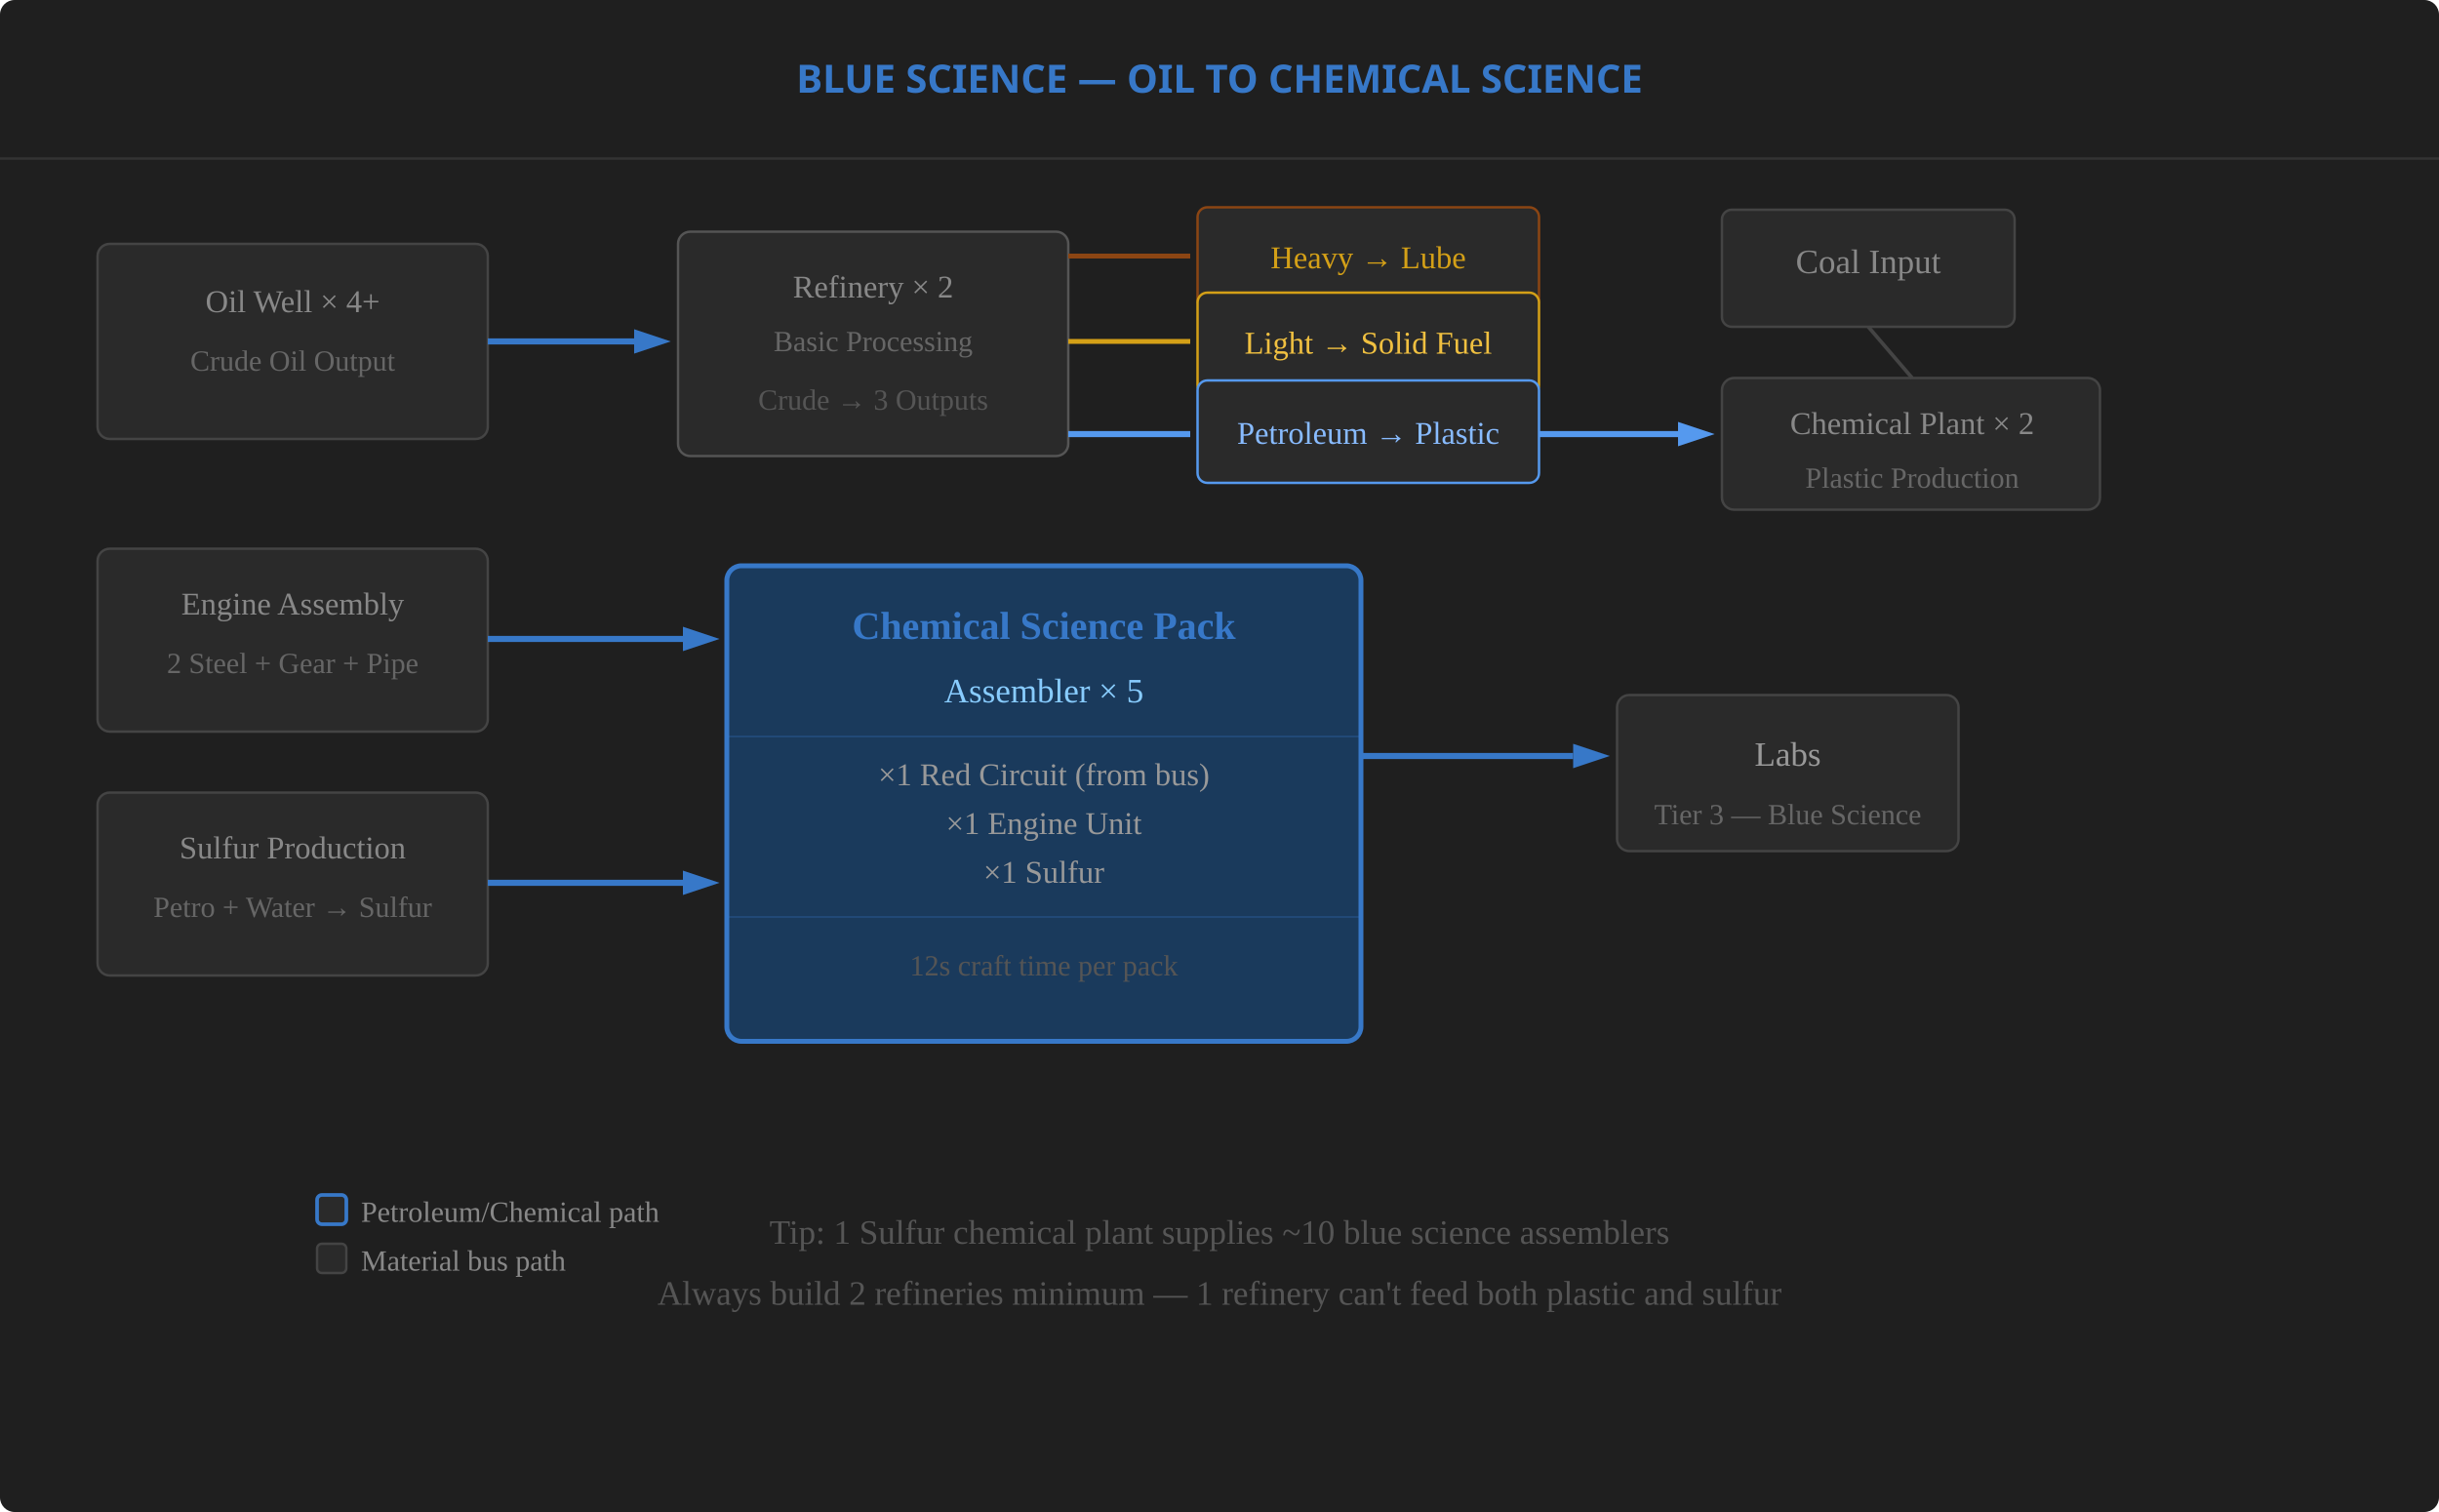
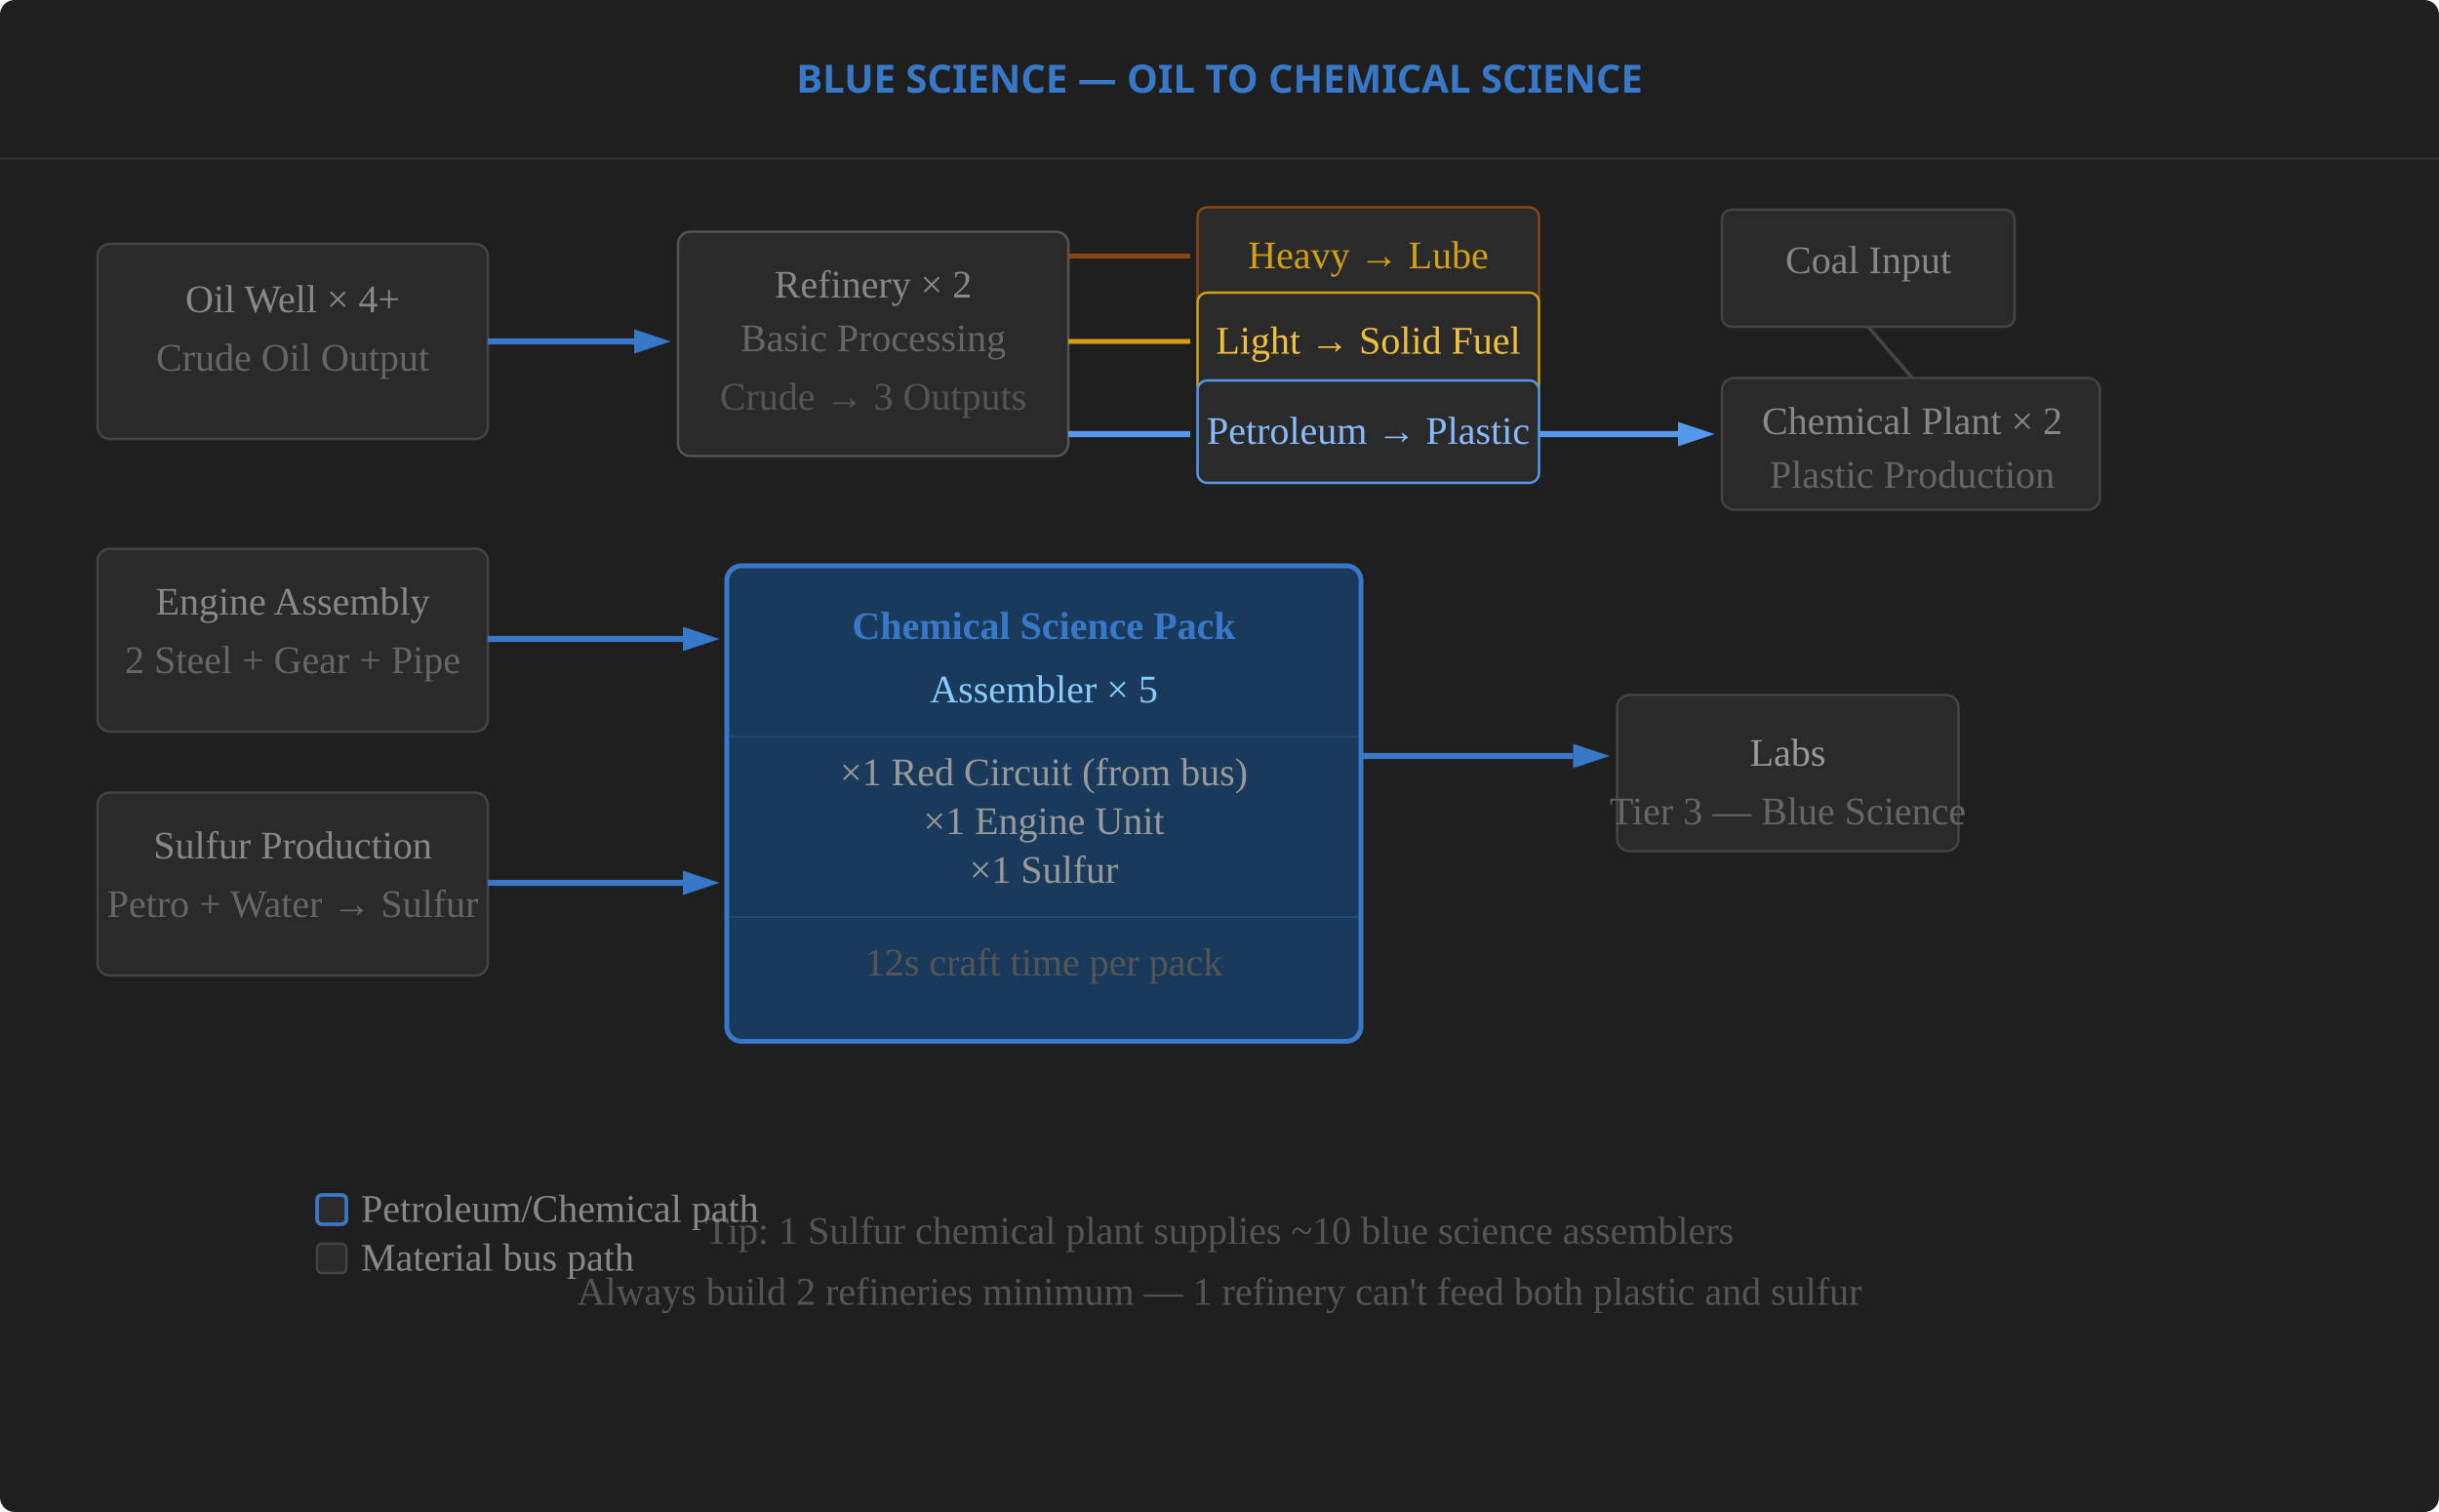
<svg xmlns="http://www.w3.org/2000/svg" viewBox="0 0 1000 620" width="1000" height="620">
  <defs>
    <filter id="g">
      <feGaussianBlur stdDeviation="2" result="b" />
      <feMerge>
        <feMergeNode in="b" />
        <feMergeNode in="SourceGraphic" />
      </feMerge>
    </filter>
  </defs>
  <rect width="1000" height="620" fill="#1f1f1f" rx="6" />
  <line x1="0" y1="65" x2="1000" y2="65" stroke="#333" />
  <text x="500" y="38" text-anchor="middle" font-family="sans-serif" font-size="16" font-weight="900" fill="#3778c8">BLUE SCIENCE — OIL TO CHEMICAL SCIENCE</text>
  <rect x="40" y="100" width="160" height="80" rx="5" fill="#2a2a2a" stroke="#444" />
-   <text x="120" y="128" text-anchor="middle" font-size="13" fill="#888">Oil Well × 4+</text>
-   <text x="120" y="152" text-anchor="middle" font-size="12" fill="#666">Crude Oil Output</text>
+   <text x="120" y="128" text-anchor="middle" font-size="16" fill="#888">Oil Well × 4+</text>
+   <text x="120" y="152" text-anchor="middle" font-size="16" fill="#666">Crude Oil Output</text>
  <line x1="200" y1="140" x2="260" y2="140" stroke="#3778c8" stroke-width="2.5" />
  <polygon points="260,135 275,140 260,145" fill="#3778c8" />
  <rect x="278" y="95" width="160" height="92" rx="5" fill="#2a2a2a" stroke="#555" />
-   <text x="358" y="122" text-anchor="middle" font-size="13" fill="#888">Refinery × 2</text>
-   <text x="358" y="144" text-anchor="middle" font-size="12" fill="#666">Basic Processing</text>
-   <text x="358" y="168" text-anchor="middle" font-size="12" fill="#555">Crude → 3 Outputs</text>
+   <text x="358" y="122" text-anchor="middle" font-size="16" fill="#888">Refinery × 2</text>
+   <text x="358" y="144" text-anchor="middle" font-size="16" fill="#666">Basic Processing</text>
+   <text x="358" y="168" text-anchor="middle" font-size="16" fill="#555">Crude → 3 Outputs</text>
  <line x1="438" y1="105" x2="488" y2="105" stroke="#8b4513" stroke-width="2" />
  <rect x="491" y="85" width="140" height="42" rx="4" fill="#2a2a2a" stroke="#8b4513" />
-   <text x="561" y="110" text-anchor="middle" font-size="13" fill="#d4a017">Heavy → Lube</text>
+   <text x="561" y="110" text-anchor="middle" font-size="16" fill="#d4a017">Heavy → Lube</text>
  <line x1="438" y1="140" x2="488" y2="140" stroke="#d4a017" stroke-width="2" />
  <rect x="491" y="120" width="140" height="42" rx="4" fill="#2a2a2a" stroke="#d4a017" />
-   <text x="561" y="145" text-anchor="middle" font-size="13" fill="#f0c040">Light → Solid Fuel</text>
+   <text x="561" y="145" text-anchor="middle" font-size="16" fill="#f0c040">Light → Solid Fuel</text>
  <line x1="438" y1="178" x2="488" y2="178" stroke="#5599ee" stroke-width="2.5" />
  <rect x="491" y="156" width="140" height="42" rx="4" fill="#2a2a2a" stroke="#5599ee" />
-   <text x="561" y="182" text-anchor="middle" font-size="13" fill="#88bbff">Petroleum → Plastic</text>
+   <text x="561" y="182" text-anchor="middle" font-size="16" fill="#88bbff">Petroleum → Plastic</text>
  <line x1="631" y1="178" x2="688" y2="178" stroke="#5599ee" stroke-width="2.5" />
  <polygon points="688,173 703,178 688,183" fill="#5599ee" />
  <rect x="706" y="155" width="155" height="54" rx="5" fill="#2a2a2a" stroke="#444" />
-   <text x="784" y="178" text-anchor="middle" font-size="13" fill="#888">Chemical Plant × 2</text>
-   <text x="784" y="200" text-anchor="middle" font-size="12" fill="#666">Plastic Production</text>
+   <text x="784" y="178" text-anchor="middle" font-size="16" fill="#888">Chemical Plant × 2</text>
+   <text x="784" y="200" text-anchor="middle" font-size="16" fill="#666">Plastic Production</text>
  <rect x="706" y="86" width="120" height="48" rx="4" fill="#2a2a2a" stroke="#444" />
-   <text x="766" y="112" text-anchor="middle" font-size="14" fill="#888">Coal Input</text>
+   <text x="766" y="112" text-anchor="middle" font-size="16" fill="#888">Coal Input</text>
  <line x1="766" y1="134" x2="784" y2="155" stroke="#444" stroke-width="1.5" />
  <rect x="40" y="225" width="160" height="75" rx="5" fill="#2a2a2a" stroke="#444" />
-   <text x="120" y="252" text-anchor="middle" font-size="13" fill="#888">Engine Assembly</text>
-   <text x="120" y="276" text-anchor="middle" font-size="12" fill="#666">2 Steel + Gear + Pipe</text>
+   <text x="120" y="252" text-anchor="middle" font-size="16" fill="#888">Engine Assembly</text>
+   <text x="120" y="276" text-anchor="middle" font-size="16" fill="#666">2 Steel + Gear + Pipe</text>
  <line x1="200" y1="262" x2="280" y2="262" stroke="#3778c8" stroke-width="2.5" />
  <polygon points="280,257 295,262 280,267" fill="#3778c8" />
  <rect x="40" y="325" width="160" height="75" rx="5" fill="#2a2a2a" stroke="#444" />
-   <text x="120" y="352" text-anchor="middle" font-size="13" fill="#888">Sulfur Production</text>
-   <text x="120" y="376" text-anchor="middle" font-size="12" fill="#666">Petro + Water → Sulfur</text>
+   <text x="120" y="352" text-anchor="middle" font-size="16" fill="#888">Sulfur Production</text>
+   <text x="120" y="376" text-anchor="middle" font-size="16" fill="#666">Petro + Water → Sulfur</text>
  <line x1="200" y1="362" x2="280" y2="362" stroke="#3778c8" stroke-width="2.5" />
  <polygon points="280,357 295,362 280,367" fill="#3778c8" />
  <rect x="298" y="232" width="260" height="195" rx="6" fill="#1a3a5c" stroke="#3778c8" stroke-width="2" />
  <text x="428" y="262" text-anchor="middle" font-size="16" fill="#3778c8" font-weight="700">Chemical Science Pack</text>
-   <text x="428" y="288" text-anchor="middle" font-size="14" fill="#88ccff">Assembler × 5</text>
+   <text x="428" y="288" text-anchor="middle" font-size="16" fill="#88ccff">Assembler × 5</text>
  <line x1="298" y1="302" x2="558" y2="302" stroke="#3778c8" stroke-width="0.5" opacity="0.4" />
-   <text x="428" y="322" text-anchor="middle" font-size="13" fill="#999">×1 Red Circuit (from bus)</text>
-   <text x="428" y="342" text-anchor="middle" font-size="13" fill="#999">×1 Engine Unit</text>
-   <text x="428" y="362" text-anchor="middle" font-size="13" fill="#999">×1 Sulfur</text>
+   <text x="428" y="322" text-anchor="middle" font-size="16" fill="#999">×1 Red Circuit (from bus)</text>
+   <text x="428" y="342" text-anchor="middle" font-size="16" fill="#999">×1 Engine Unit</text>
+   <text x="428" y="362" text-anchor="middle" font-size="16" fill="#999">×1 Sulfur</text>
  <line x1="298" y1="376" x2="558" y2="376" stroke="#3778c8" stroke-width="0.5" opacity="0.4" />
-   <text x="428" y="400" text-anchor="middle" font-size="12" fill="#555">12s craft time per pack</text>
+   <text x="428" y="400" text-anchor="middle" font-size="16" fill="#555">12s craft time per pack</text>
  <line x1="558" y1="310" x2="645" y2="310" stroke="#3778c8" stroke-width="2.5" />
  <polygon points="645,305 660,310 645,315" fill="#3778c8" />
  <rect x="663" y="285" width="140" height="64" rx="5" fill="#2a2a2a" stroke="#444" />
-   <text x="733" y="314" text-anchor="middle" font-size="14" fill="#999">Labs</text>
-   <text x="733" y="338" text-anchor="middle" font-size="12" fill="#666">Tier 3 — Blue Science</text>
-   <text x="500" y="510" text-anchor="middle" font-size="14" fill="#555">Tip: 1 Sulfur chemical plant supplies ~10 blue science assemblers</text>
-   <text x="500" y="535" text-anchor="middle" font-size="14" fill="#555">Always build 2 refineries minimum — 1 refinery can't feed both plastic and sulfur</text>
+   <text x="733" y="314" text-anchor="middle" font-size="16" fill="#999">Labs</text>
+   <text x="733" y="338" text-anchor="middle" font-size="16" fill="#666">Tier 3 — Blue Science</text>
+   <text x="500" y="510" text-anchor="middle" font-size="16" fill="#555">Tip: 1 Sulfur chemical plant supplies ~10 blue science assemblers</text>
+   <text x="500" y="535" text-anchor="middle" font-size="16" fill="#555">Always build 2 refineries minimum — 1 refinery can't feed both plastic and sulfur</text>
  <rect x="130" y="490" width="12" height="12" rx="2" fill="#2a2a2a" stroke="#3778c8" stroke-width="1.5" />
-   <text x="148" y="501" font-size="12" fill="#888">Petroleum/Chemical path</text>
+   <text x="148" y="501" font-size="16" fill="#888">Petroleum/Chemical path</text>
  <rect x="130" y="510" width="12" height="12" rx="2" fill="#2a2a2a" stroke="#444" />
-   <text x="148" y="521" font-size="12" fill="#888">Material bus path</text>
+   <text x="148" y="521" font-size="16" fill="#888">Material bus path</text>
</svg>
